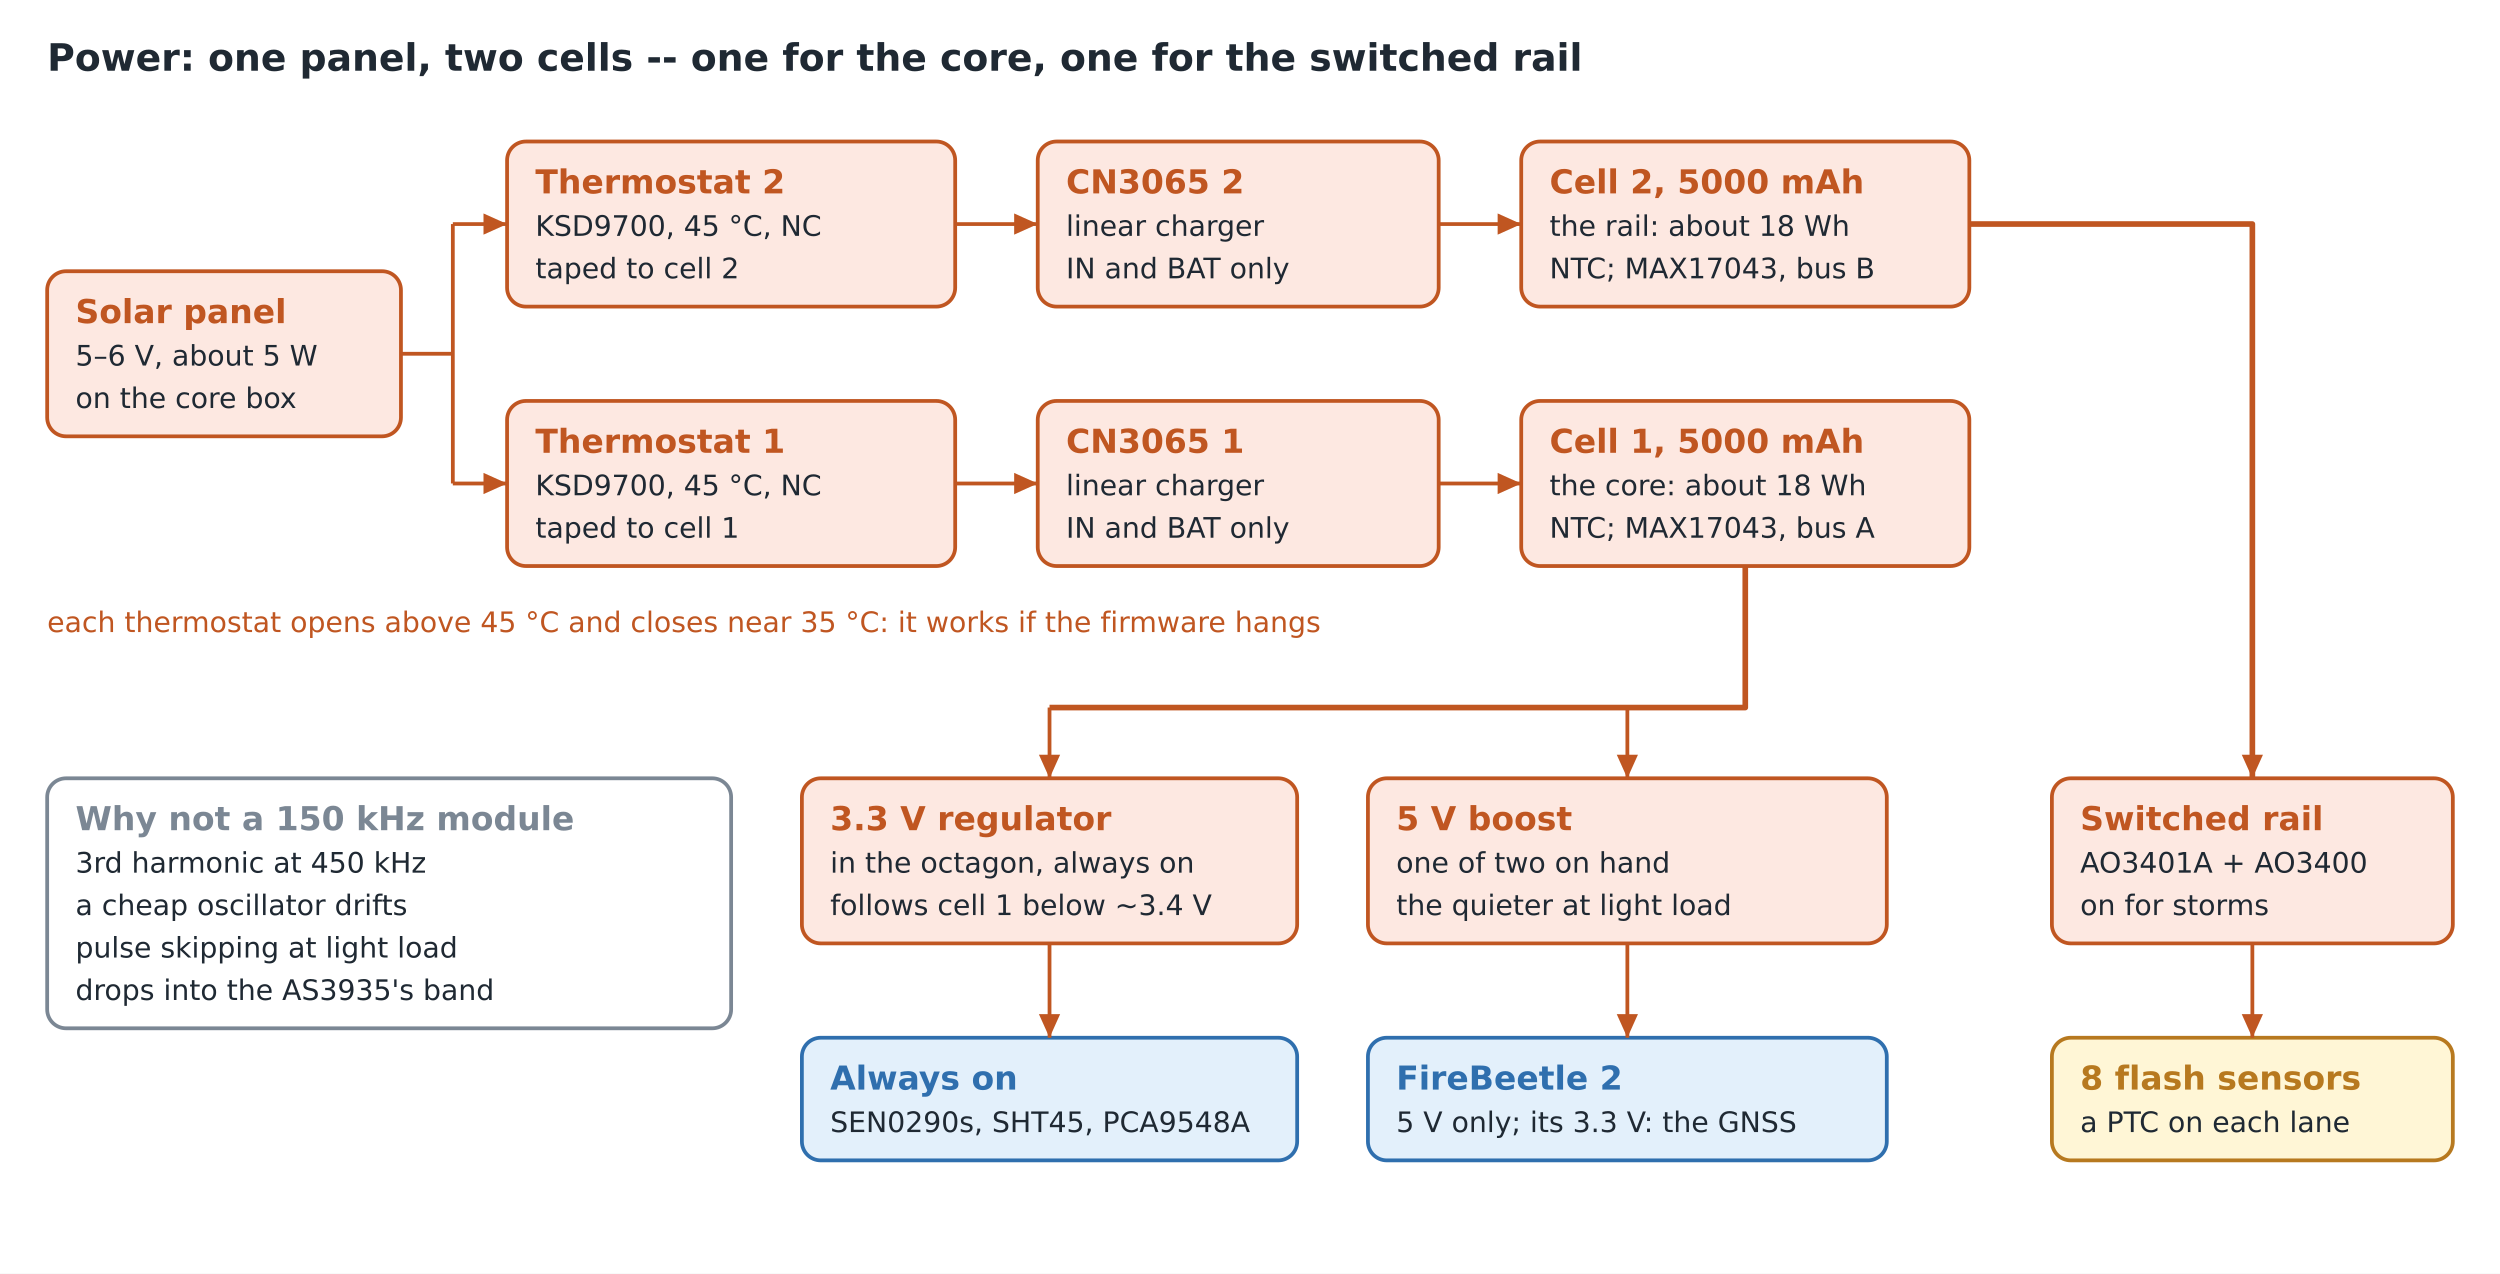
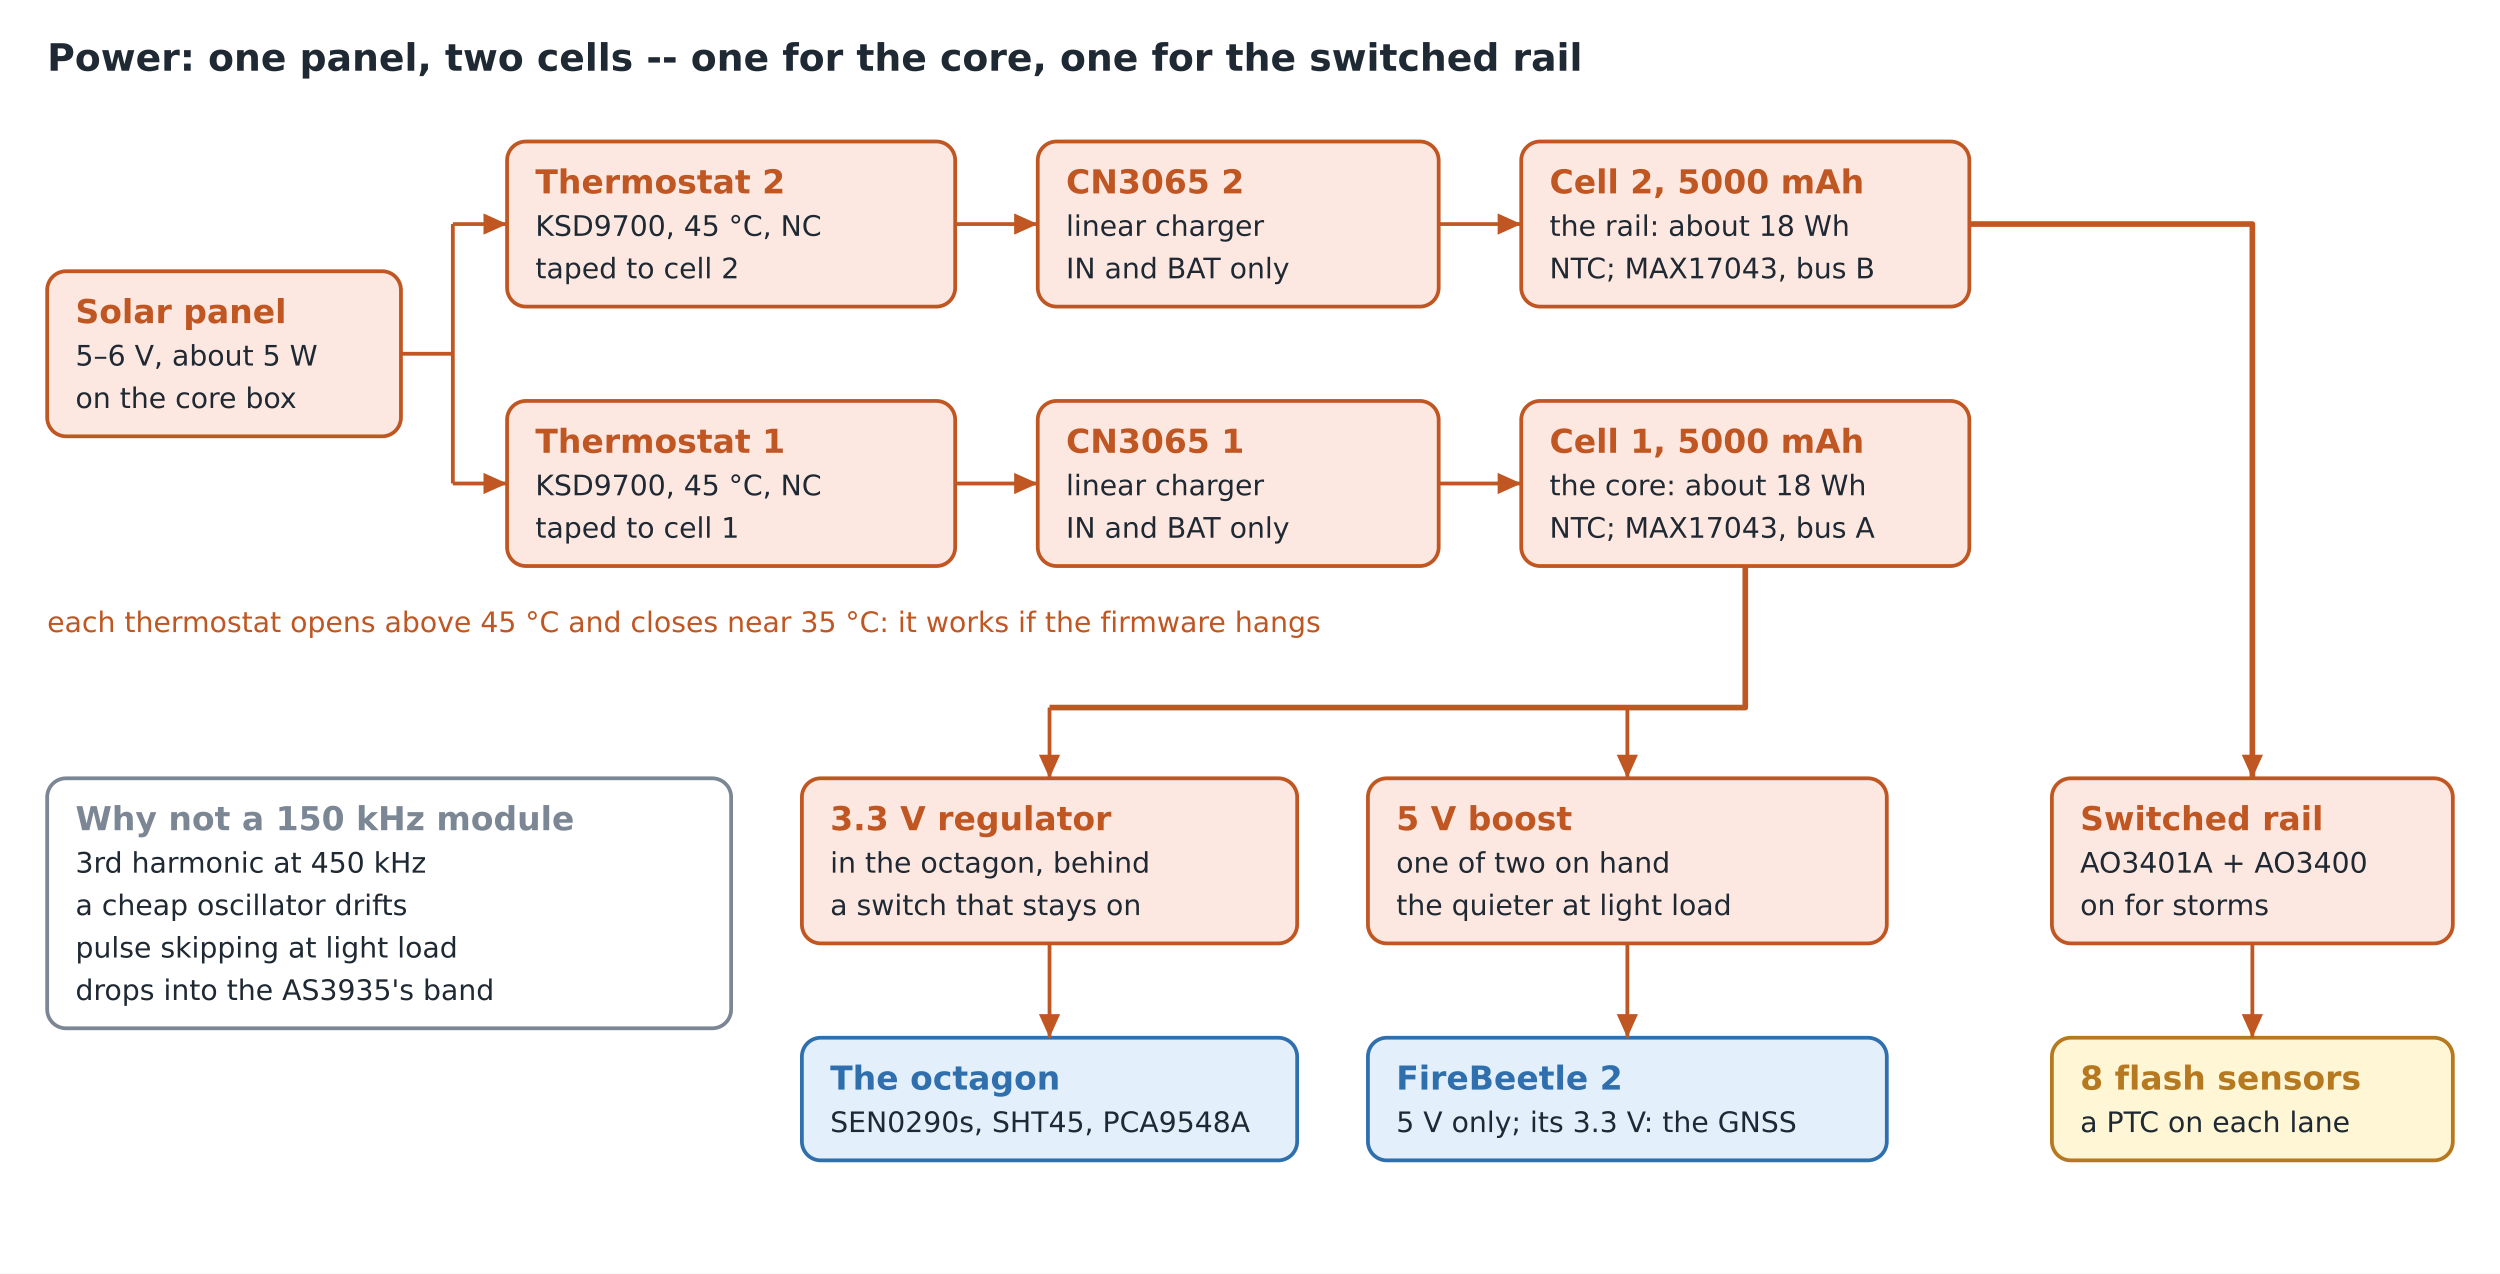
<svg xmlns="http://www.w3.org/2000/svg" width="1060" height="540" viewBox="0 0 1060 540" font-family="DejaVu Sans, Verdana, sans-serif">
  <rect width="1060" height="540" fill="#ffffff" />
  <text x="20.0" y="30.0" font-size="16" font-weight="bold" text-anchor="start" fill="#1f2933">Power: one panel, two cells -- one for the core, one for the switched rail</text>
  <rect x="20.0" y="115.0" width="150.0" height="70.0" rx="8" fill="#fde8e1" stroke="#c05621" stroke-width="1.6" />
  <text x="32.0" y="137.0" font-size="14" font-weight="bold" text-anchor="start" fill="#c05621">Solar panel</text>
  <text x="32.0" y="155.0" font-size="12" text-anchor="start" fill="#1f2933">5–6 V, about 5 W</text>
  <text x="32.0" y="173.0" font-size="12" text-anchor="start" fill="#1f2933">on the core box</text>
  <rect x="215.0" y="60.0" width="190.0" height="70.0" rx="8" fill="#fde8e1" stroke="#c05621" stroke-width="1.6" />
  <text x="227.0" y="82.0" font-size="14" font-weight="bold" text-anchor="start" fill="#c05621">Thermostat 2</text>
  <text x="227.0" y="100.0" font-size="12" text-anchor="start" fill="#1f2933">KSD9700, 45 °C, NC</text>
  <text x="227.0" y="118.0" font-size="12" text-anchor="start" fill="#1f2933">taped to cell 2</text>
  <rect x="440.0" y="60.0" width="170.0" height="70.0" rx="8" fill="#fde8e1" stroke="#c05621" stroke-width="1.6" />
  <text x="452.0" y="82.0" font-size="14" font-weight="bold" text-anchor="start" fill="#c05621">CN3065 2</text>
  <text x="452.0" y="100.0" font-size="12" text-anchor="start" fill="#1f2933">linear charger</text>
  <text x="452.0" y="118.0" font-size="12" text-anchor="start" fill="#1f2933">IN and BAT only</text>
  <rect x="645.0" y="60.0" width="190.0" height="70.0" rx="8" fill="#fde8e1" stroke="#c05621" stroke-width="1.6" />
  <text x="657.0" y="82.0" font-size="14" font-weight="bold" text-anchor="start" fill="#c05621">Cell 2, 5000 mAh</text>
  <text x="657.0" y="100.0" font-size="12" text-anchor="start" fill="#1f2933">the rail: about 18 Wh</text>
  <text x="657.0" y="118.0" font-size="12" text-anchor="start" fill="#1f2933">NTC; MAX17043, bus B</text>
  <polyline points="405.0,95.0 440.0,95.0" fill="none" stroke="#c05621" stroke-width="1.6" stroke-linejoin="round" />
  <polygon points="440.0,95.0 430.0,90.5 430.0,99.5" fill="#c05621" />
  <polyline points="610.0,95.0 645.0,95.0" fill="none" stroke="#c05621" stroke-width="1.6" stroke-linejoin="round" />
  <polygon points="645.0,95.0 635.0,90.5 635.0,99.5" fill="#c05621" />
  <rect x="215.0" y="170.0" width="190.0" height="70.0" rx="8" fill="#fde8e1" stroke="#c05621" stroke-width="1.6" />
  <text x="227.0" y="192.0" font-size="14" font-weight="bold" text-anchor="start" fill="#c05621">Thermostat 1</text>
  <text x="227.0" y="210.0" font-size="12" text-anchor="start" fill="#1f2933">KSD9700, 45 °C, NC</text>
  <text x="227.0" y="228.0" font-size="12" text-anchor="start" fill="#1f2933">taped to cell 1</text>
  <rect x="440.0" y="170.0" width="170.0" height="70.0" rx="8" fill="#fde8e1" stroke="#c05621" stroke-width="1.6" />
  <text x="452.0" y="192.0" font-size="14" font-weight="bold" text-anchor="start" fill="#c05621">CN3065 1</text>
  <text x="452.0" y="210.0" font-size="12" text-anchor="start" fill="#1f2933">linear charger</text>
  <text x="452.0" y="228.0" font-size="12" text-anchor="start" fill="#1f2933">IN and BAT only</text>
  <rect x="645.0" y="170.0" width="190.0" height="70.0" rx="8" fill="#fde8e1" stroke="#c05621" stroke-width="1.6" />
  <text x="657.0" y="192.0" font-size="14" font-weight="bold" text-anchor="start" fill="#c05621">Cell 1, 5000 mAh</text>
  <text x="657.0" y="210.0" font-size="12" text-anchor="start" fill="#1f2933">the core: about 18 Wh</text>
  <text x="657.0" y="228.0" font-size="12" text-anchor="start" fill="#1f2933">NTC; MAX17043, bus A</text>
  <polyline points="405.0,205.0 440.0,205.0" fill="none" stroke="#c05621" stroke-width="1.6" stroke-linejoin="round" />
  <polygon points="440.0,205.0 430.0,200.5 430.0,209.5" fill="#c05621" />
  <polyline points="610.0,205.0 645.0,205.0" fill="none" stroke="#c05621" stroke-width="1.6" stroke-linejoin="round" />
  <polygon points="645.0,205.0 635.0,200.5 635.0,209.5" fill="#c05621" />
  <polyline points="170.0,150.0 192.0,150.0" fill="none" stroke="#c05621" stroke-width="1.6" stroke-linejoin="round" />
  <polyline points="192.0,95.0 192.0,205.0" fill="none" stroke="#c05621" stroke-width="1.6" stroke-linejoin="round" />
  <polyline points="192.0,95.0 215.0,95.0" fill="none" stroke="#c05621" stroke-width="1.6" stroke-linejoin="round" />
  <polygon points="215.0,95.0 205.0,90.5 205.0,99.5" fill="#c05621" />
  <polyline points="192.0,205.0 215.0,205.0" fill="none" stroke="#c05621" stroke-width="1.6" stroke-linejoin="round" />
  <polygon points="215.0,205.0 205.0,200.5 205.0,209.5" fill="#c05621" />
  <text x="20.0" y="268.0" font-size="12" text-anchor="start" fill="#c05621">each thermostat opens above 45 °C and closes near 35 °C: it works if the firmware hangs</text>
  <polyline points="740.0,240.0 740.0,300.0 445.0,300.0" fill="none" stroke="#c05621" stroke-width="2.4" stroke-linejoin="round" />
  <polyline points="835.0,95.0 955.0,95.0 955.0,330.0" fill="none" stroke="#c05621" stroke-width="2.4" stroke-linejoin="round" />
  <polygon points="955.0,330.0 959.5,320.0 950.5,320.0" fill="#c05621" />
  <rect x="340.0" y="330.0" width="210.0" height="70.0" rx="8" fill="#fde8e1" stroke="#c05621" stroke-width="1.6" />
  <text x="352.0" y="352.0" font-size="14" font-weight="bold" text-anchor="start" fill="#c05621">3.3 V regulator</text>
-   <text x="352.0" y="370.0" font-size="12" text-anchor="start" fill="#1f2933">in the octagon, always on</text>
-   <text x="352.0" y="388.0" font-size="12" text-anchor="start" fill="#1f2933">follows cell 1 below ~3.4 V</text>
+   <text x="352.0" y="370.0" font-size="12" text-anchor="start" fill="#1f2933">in the octagon, behind</text>
+   <text x="352.0" y="388.0" font-size="12" text-anchor="start" fill="#1f2933">a switch that stays on</text>
  <rect x="580.0" y="330.0" width="220.0" height="70.0" rx="8" fill="#fde8e1" stroke="#c05621" stroke-width="1.6" />
  <text x="592.0" y="352.0" font-size="14" font-weight="bold" text-anchor="start" fill="#c05621">5 V boost</text>
  <text x="592.0" y="370.0" font-size="12" text-anchor="start" fill="#1f2933">one of two on hand</text>
  <text x="592.0" y="388.0" font-size="12" text-anchor="start" fill="#1f2933">the quieter at light load</text>
  <rect x="870.0" y="330.0" width="170.0" height="70.0" rx="8" fill="#fde8e1" stroke="#c05621" stroke-width="1.6" />
  <text x="882.0" y="352.0" font-size="14" font-weight="bold" text-anchor="start" fill="#c05621">Switched rail</text>
  <text x="882.0" y="370.0" font-size="12" text-anchor="start" fill="#1f2933">AO3401A + AO3400</text>
  <text x="882.0" y="388.0" font-size="12" text-anchor="start" fill="#1f2933">on for storms</text>
  <polyline points="445.0,300.0 445.0,330.0" fill="none" stroke="#c05621" stroke-width="1.6" stroke-linejoin="round" />
  <polygon points="445.0,330.0 449.5,320.0 440.5,320.0" fill="#c05621" />
  <polyline points="690.0,300.0 690.0,330.0" fill="none" stroke="#c05621" stroke-width="1.6" stroke-linejoin="round" />
  <polygon points="690.0,330.0 694.5,320.0 685.5,320.0" fill="#c05621" />
  <rect x="340.0" y="440.0" width="210.0" height="52.0" rx="8" fill="#e3f0fb" stroke="#2f6fae" stroke-width="1.6" />
-   <text x="352.0" y="462.0" font-size="14" font-weight="bold" text-anchor="start" fill="#2f6fae">Always on</text>
+   <text x="352.0" y="462.0" font-size="14" font-weight="bold" text-anchor="start" fill="#2f6fae">The octagon</text>
  <text x="352.0" y="480.0" font-size="12" text-anchor="start" fill="#1f2933">SEN0290s, SHT45, PCA9548A</text>
  <rect x="580.0" y="440.0" width="220.0" height="52.0" rx="8" fill="#e3f0fb" stroke="#2f6fae" stroke-width="1.6" />
  <text x="592.0" y="462.0" font-size="14" font-weight="bold" text-anchor="start" fill="#2f6fae">FireBeetle 2</text>
  <text x="592.0" y="480.0" font-size="12" text-anchor="start" fill="#1f2933">5 V only; its 3.3 V: the GNSS</text>
  <rect x="870.0" y="440.0" width="170.0" height="52.0" rx="8" fill="#fff6d6" stroke="#b7791f" stroke-width="1.6" />
  <text x="882.0" y="462.0" font-size="14" font-weight="bold" text-anchor="start" fill="#b7791f">8 flash sensors</text>
  <text x="882.0" y="480.0" font-size="12" text-anchor="start" fill="#1f2933">a PTC on each lane</text>
  <polyline points="445.0,400.0 445.0,440.0" fill="none" stroke="#c05621" stroke-width="1.6" stroke-linejoin="round" />
  <polygon points="445.0,440.0 449.5,430.0 440.5,430.0" fill="#c05621" />
  <polyline points="690.0,400.0 690.0,440.0" fill="none" stroke="#c05621" stroke-width="1.6" stroke-linejoin="round" />
  <polygon points="690.0,440.0 694.5,430.0 685.5,430.0" fill="#c05621" />
  <polyline points="955.0,400.0 955.0,440.0" fill="none" stroke="#c05621" stroke-width="1.6" stroke-linejoin="round" />
  <polygon points="955.0,440.0 959.5,430.0 950.5,430.0" fill="#c05621" />
  <rect x="20.0" y="330.0" width="290.0" height="106.0" rx="8" fill="#ffffff" stroke="#7b8794" stroke-width="1.6" />
  <text x="32.0" y="352.0" font-size="14" font-weight="bold" text-anchor="start" fill="#7b8794">Why not a 150 kHz module</text>
  <text x="32.0" y="370.0" font-size="12" text-anchor="start" fill="#1f2933">3rd harmonic at 450 kHz</text>
  <text x="32.0" y="388.0" font-size="12" text-anchor="start" fill="#1f2933">a cheap oscillator drifts</text>
  <text x="32.0" y="406.0" font-size="12" text-anchor="start" fill="#1f2933">pulse skipping at light load</text>
  <text x="32.0" y="424.0" font-size="12" text-anchor="start" fill="#1f2933">drops into the AS3935's band</text>
</svg>
